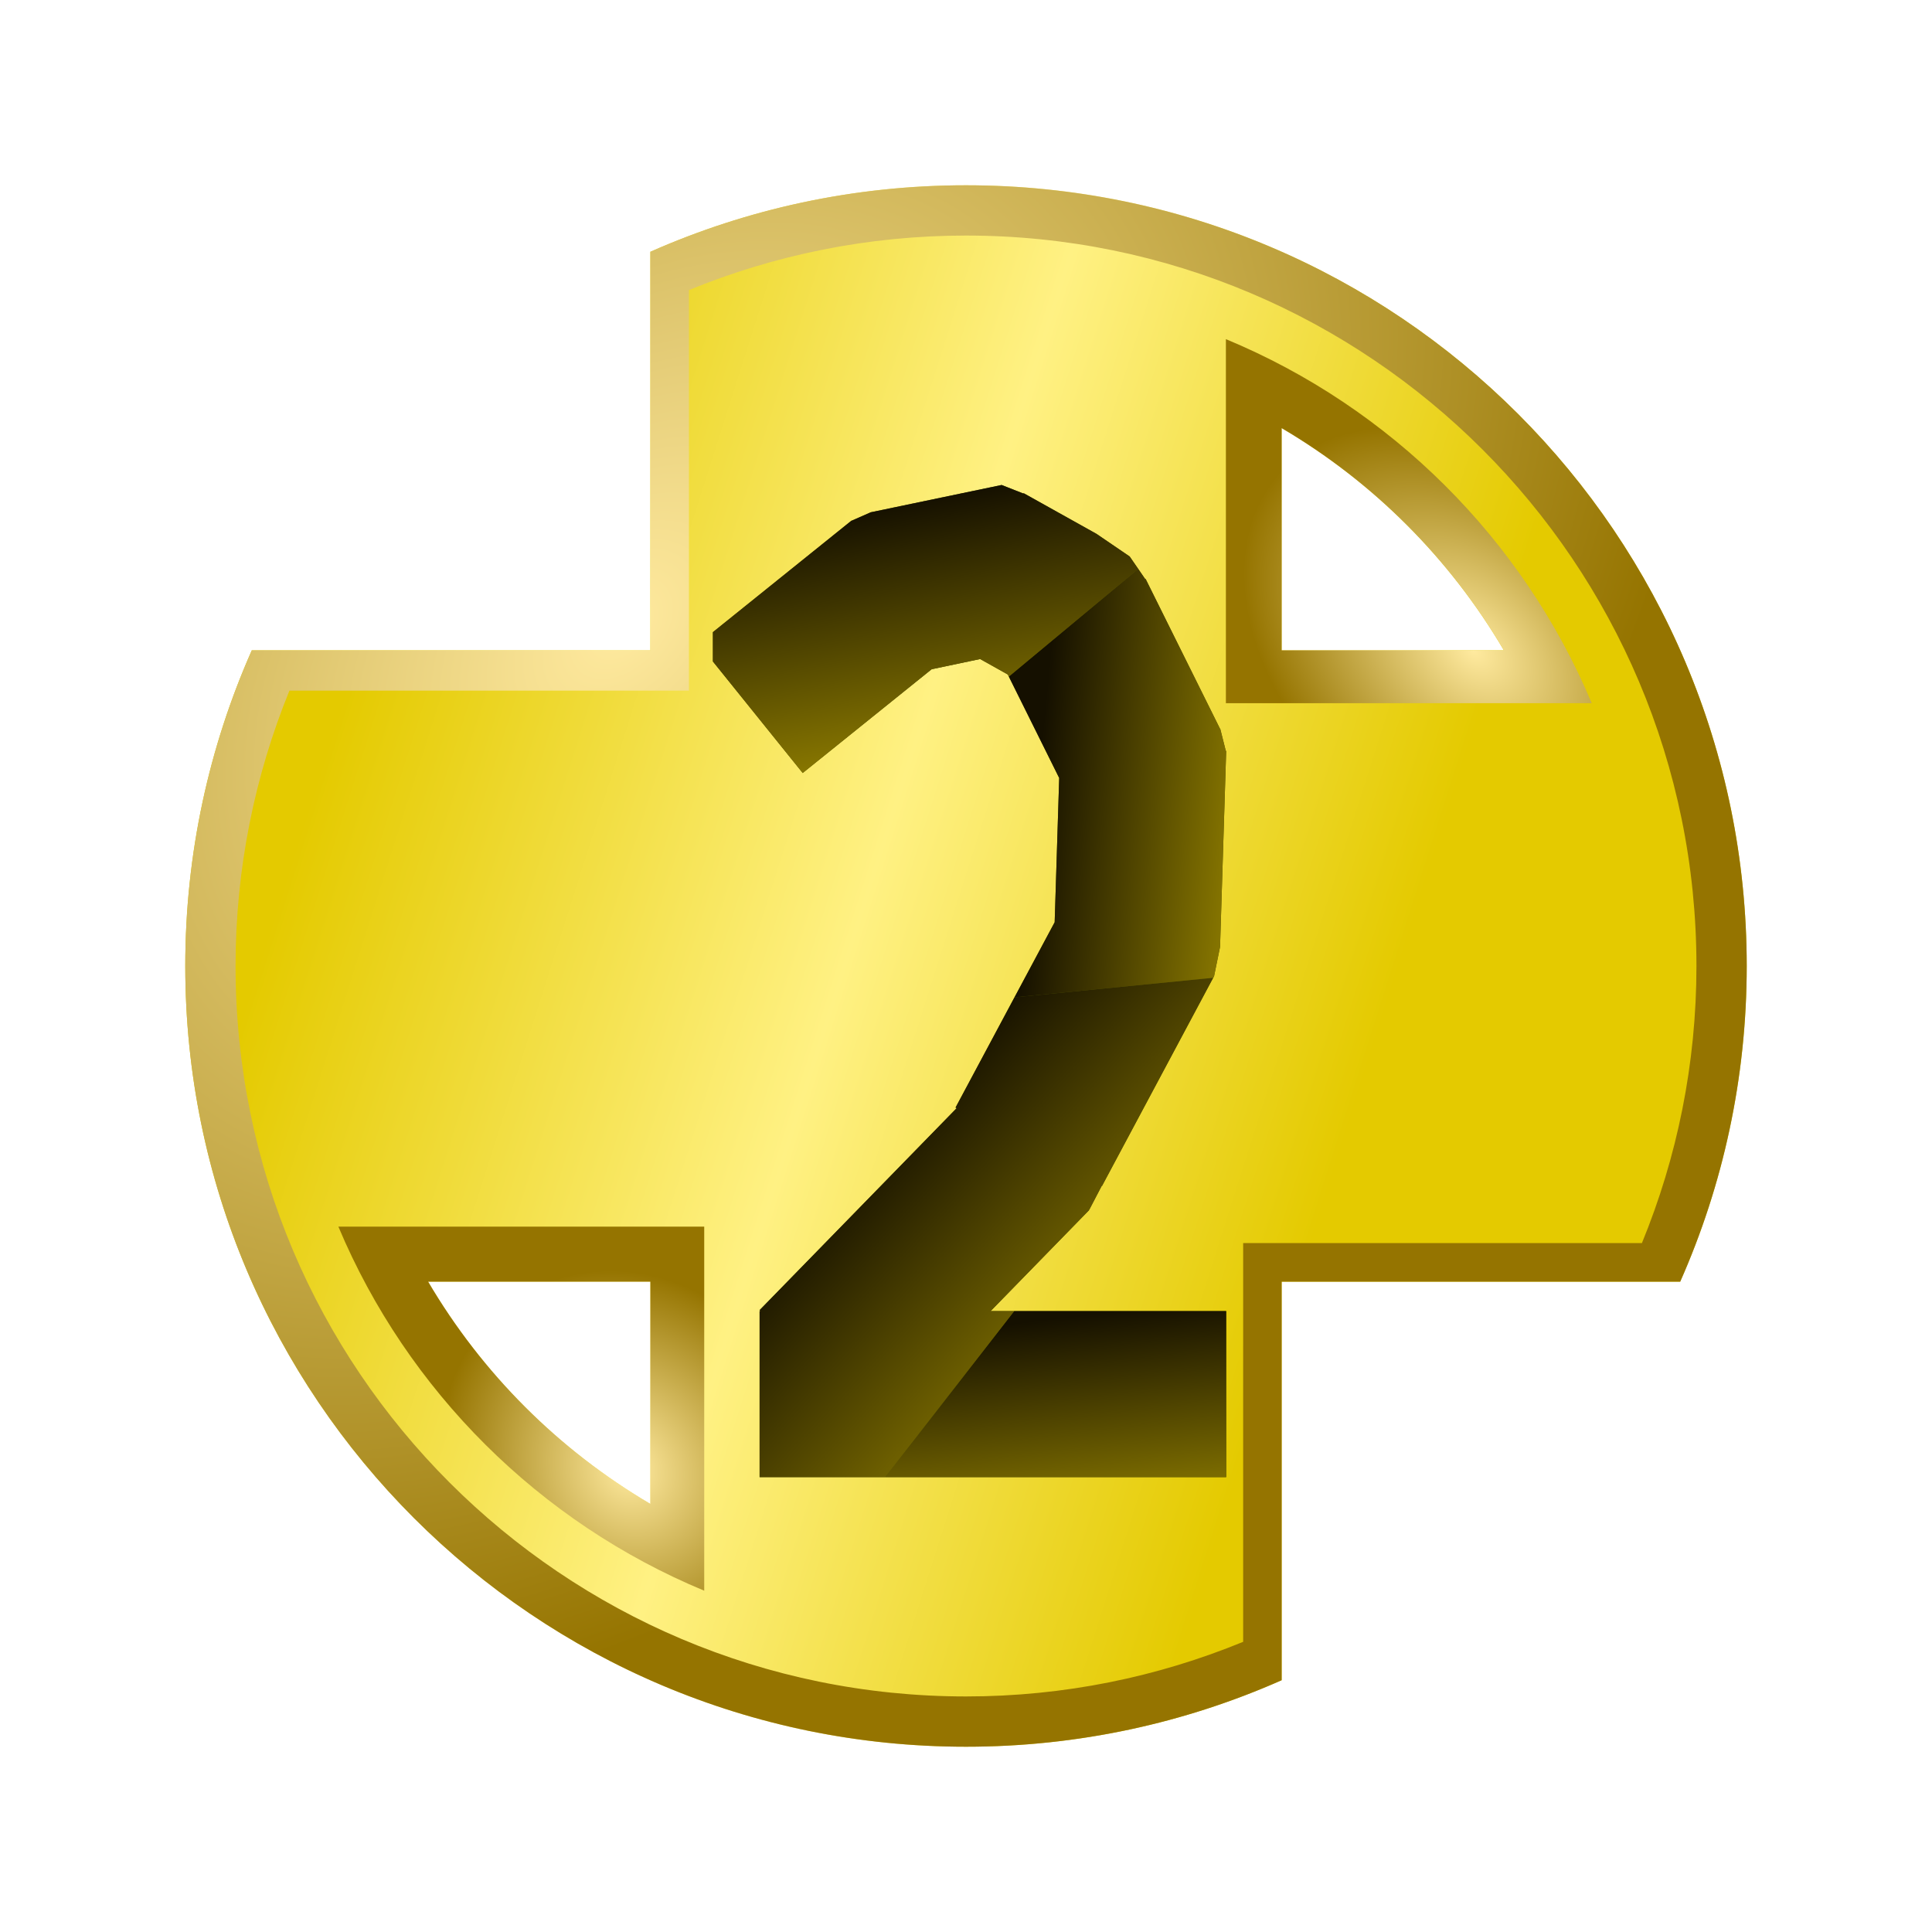
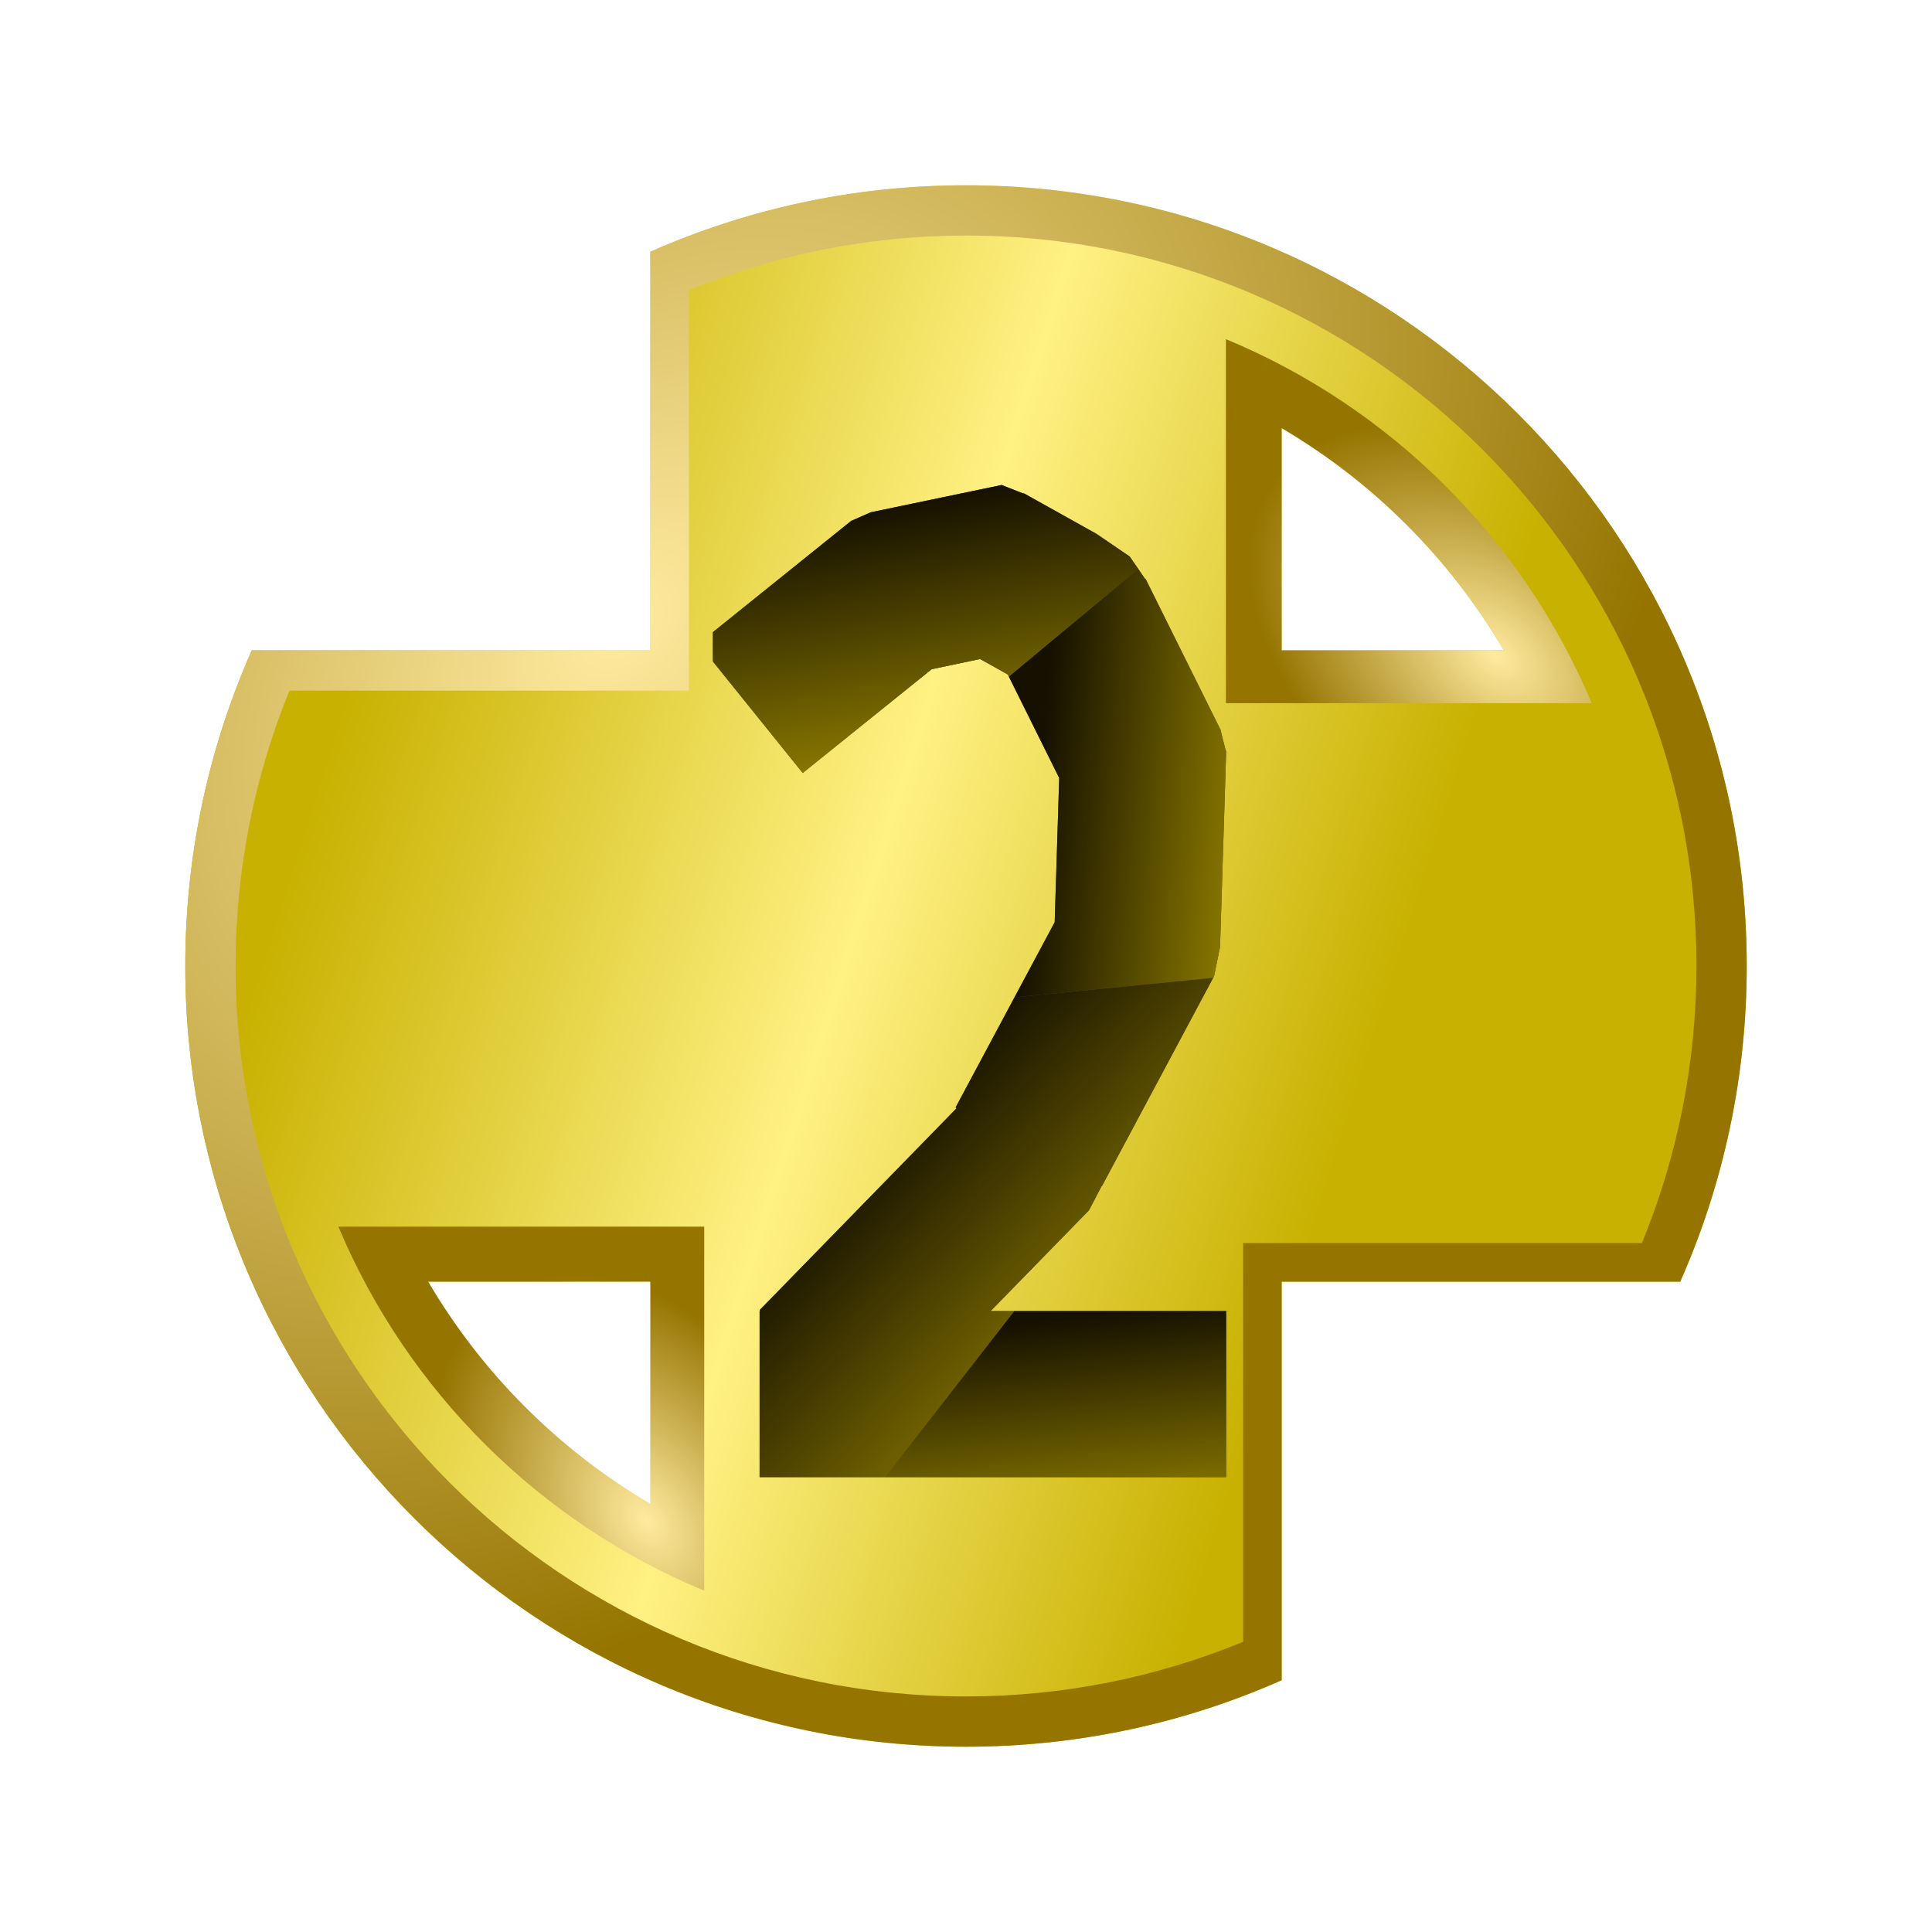
<svg xmlns="http://www.w3.org/2000/svg" xmlns:xlink="http://www.w3.org/1999/xlink" width="640" height="640" id="svg2" version="1.1">
  <defs id="defs4">
    <linearGradient id="linearGradient5065">
-       <stop style="stop-color:#e4ca00;stop-opacity:1;" offset="0" id="stop5067" />
+       <stop style="stop-color:#c8b100;stop-opacity:1;" offset="0" id="stop5067" />
      <stop id="stop5073" offset="0.514" style="stop-color:#fff183;stop-opacity:1;" />
-       <stop style="stop-color:#e4ca00;stop-opacity:1;" offset="1" id="stop5069" />
+       <stop style="stop-color:#c8b100;stop-opacity:1;" offset="1" id="stop5069" />
    </linearGradient>
    <linearGradient id="linearGradient5057">
      <stop style="stop-color:#fff69f;stop-opacity:1;" offset="0" id="stop5059" />
      <stop style="stop-color:#625900;stop-opacity:1;" offset="1" id="stop5061" />
    </linearGradient>
    <linearGradient id="linearGradient4930">
      <stop style="stop-color:#928000;stop-opacity:1;" offset="0" id="stop4932" />
      <stop style="stop-color:#151000;stop-opacity:1;" offset="1" id="stop4934" />
    </linearGradient>
    <linearGradient xlink:href="#linearGradient4930" id="linearGradient4936" x1="270.501" y1="262.908" x2="253.824" y2="175.024" gradientUnits="userSpaceOnUse" />
    <linearGradient xlink:href="#linearGradient4930" id="linearGradient4944" x1="415" y1="278.615" x2="342.548" y2="271.544" gradientUnits="userSpaceOnUse" />
    <linearGradient xlink:href="#linearGradient4930" id="linearGradient4952" x1="371.833" y1="450.046" x2="289.748" y2="375.295" gradientUnits="userSpaceOnUse" />
    <linearGradient xlink:href="#linearGradient4930" id="linearGradient4960" x1="377.061" y1="505.249" x2="368.812" y2="434.538" gradientUnits="userSpaceOnUse" />
-     <radialGradient xlink:href="#linearGradient5057" id="radialGradient5063" cx="190.468" cy="633.032" fx="190.468" fy="633.032" r="258.625" gradientUnits="userSpaceOnUse" gradientTransform="matrix(0.7880075,0.784273,-1.163413,1.168953,792.2399,-269.1279)" />
    <linearGradient xlink:href="#linearGradient5065" id="linearGradient5071" x1="114.913" y1="227.066" x2="458.417" y2="336.162" gradientUnits="userSpaceOnUse" gradientTransform="translate(0,412.3622)" />
    <radialGradient xlink:href="#linearGradient5057-7" id="radialGradient5063-8" cx="190.468" cy="633.032" fx="190.468" fy="633.032" r="258.625" gradientUnits="userSpaceOnUse" gradientTransform="matrix(0.7880075,0.784273,-1.163413,1.168953,792.2399,-269.1279)" />
    <linearGradient id="linearGradient5057-7">
      <stop style="stop-color:#fff69f;stop-opacity:1;" offset="0" id="stop5059-8" />
      <stop style="stop-color:#625900;stop-opacity:1;" offset="1" id="stop5061-1" />
    </linearGradient>
-     <radialGradient r="258.625" fy="633.032" fx="190.468" cy="633.032" cx="190.468" gradientTransform="matrix(0.7880075,0.784273,-1.163413,1.168953,358.0927,-962.5308)" gradientUnits="userSpaceOnUse" id="radialGradient5091" xlink:href="#linearGradient5057-7" />
    <radialGradient xlink:href="#linearGradient5057-0" id="radialGradient5063-6" cx="190.468" cy="633.032" fx="190.468" fy="633.032" r="258.625" gradientUnits="userSpaceOnUse" gradientTransform="matrix(0.7880075,0.784273,-1.163413,1.168953,792.2399,-269.1279)" />
    <linearGradient id="linearGradient5057-0">
      <stop style="stop-color:#ffea9f;stop-opacity:1;" offset="0" id="stop5059-9" />
      <stop style="stop-color:#957400;stop-opacity:1;" offset="1" id="stop5061-5" />
    </linearGradient>
    <radialGradient r="258.625" fy="633.032" fx="190.468" cy="633.032" cx="190.468" gradientTransform="matrix(0.7880075,0.784273,-1.163413,1.168953,792.2399,-681.4901)" gradientUnits="userSpaceOnUse" id="radialGradient5091-8" xlink:href="#linearGradient5057-0" />
    <linearGradient xlink:href="#linearGradient5065-0" id="linearGradient5071-9" x1="114.913" y1="227.066" x2="458.417" y2="336.162" gradientUnits="userSpaceOnUse" />
    <linearGradient id="linearGradient5065-0">
      <stop style="stop-color:#e4ca00;stop-opacity:1;" offset="0" id="stop5067-0" />
      <stop id="stop5073-0" offset="0.514" style="stop-color:#fff183;stop-opacity:1;" />
      <stop style="stop-color:#e4ca00;stop-opacity:1;" offset="1" id="stop5069-7" />
    </linearGradient>
-     <linearGradient gradientTransform="translate(0,412.3622)" y2="336.162" x2="458.417" y1="227.066" x1="114.913" gradientUnits="userSpaceOnUse" id="linearGradient5145" xlink:href="#linearGradient5065-0" />
    <linearGradient xlink:href="#linearGradient5065-2" id="linearGradient5071-5" x1="114.913" y1="227.066" x2="458.417" y2="336.162" gradientUnits="userSpaceOnUse" gradientTransform="translate(0,412.3622)" />
    <linearGradient id="linearGradient5065-2">
      <stop style="stop-color:#e4ca00;stop-opacity:1;" offset="0" id="stop5067-1" />
      <stop id="stop5073-4" offset="0.514" style="stop-color:#fff183;stop-opacity:1;" />
      <stop style="stop-color:#e4ca00;stop-opacity:1;" offset="1" id="stop5069-8" />
    </linearGradient>
-     <linearGradient y2="336.162" x2="458.417" y1="227.066" x1="114.913" gradientTransform="translate(0,412.3622)" gradientUnits="userSpaceOnUse" id="linearGradient5217" xlink:href="#linearGradient5065-2" />
    <linearGradient xlink:href="#linearGradient5065-6" id="linearGradient5071-4" x1="114.913" y1="227.066" x2="458.417" y2="336.162" gradientUnits="userSpaceOnUse" gradientTransform="translate(0,412.3622)" />
    <linearGradient id="linearGradient5065-6">
      <stop style="stop-color:#e4ca00;stop-opacity:1;" offset="0" id="stop5067-8" />
      <stop id="stop5073-9" offset="0.514" style="stop-color:#fff183;stop-opacity:1;" />
      <stop style="stop-color:#e4ca00;stop-opacity:1;" offset="1" id="stop5069-83" />
    </linearGradient>
-     <linearGradient y2="336.162" x2="458.417" y1="227.066" x1="114.913" gradientTransform="translate(0,412.3622)" gradientUnits="userSpaceOnUse" id="linearGradient5255" xlink:href="#linearGradient5065-6" />
-     <radialGradient xlink:href="#linearGradient5057-0" id="radialGradient5304" cx="488.116" cy="215.709" fx="488.116" fy="215.709" r="60.594" gradientTransform="matrix(0.6753488,-0.7374984,1.06093,0.9715244,-70.38441,365.9163)" gradientUnits="userSpaceOnUse" />
-     <radialGradient xlink:href="#linearGradient5057-0" id="radialGradient5314" cx="208.402" cy="486.739" fx="208.402" fy="486.739" r="60.594" gradientTransform="matrix(0.8492289,-0.5280248,0.5894054,0.9479481,-255.4657,135.2785)" gradientUnits="userSpaceOnUse" />
+     <radialGradient xlink:href="#linearGradient5057-0" id="radialGradient5304" cx="491.886" cy="220.041" fx="491.886" fy="220.041" r="60.594" gradientTransform="matrix(0.6450522,-0.7641385,1.178811,0.9951006,-81.42065,373.8324)" gradientUnits="userSpaceOnUse" />
+     <radialGradient xlink:href="#linearGradient5057-0" id="radialGradient5314" cx="204.203" cy="502.484" fx="204.203" fy="502.484" r="60.594" gradientTransform="matrix(0.8379671,-0.5457207,0.8015914,1.230863,-359.7861,-3.268085)" gradientUnits="userSpaceOnUse" />
  </defs>
  <g id="layer1" transform="translate(0,-412.3622)" style="display:inline">
    <path style="fill:url(#linearGradient5071);fill-opacity:1;stroke:none" d="m 320,473.737 c -37.218,0 -72.587,7.878 -104.562,22.031 l 0,132.031 -132.031,0 C 69.253,659.776 61.375,695.144 61.375,732.362 c 0,142.837 115.788,258.625 258.625,258.625 37.218,0 72.587,-7.878 104.562,-22.031 l 0,-132.031 132.031,0 c 14.153,-31.976 22.031,-67.344 22.031,-104.562 0,-142.837 -115.788,-258.625 -258.625,-258.625 z m 104.562,80.438 c 30.365,17.858 55.767,43.26 73.625,73.625 l -73.625,0 0,-73.625 z m -282.75,282.75 73.625,0 0,73.625 c -30.365,-17.858 -55.767,-43.26 -73.625,-73.625 z" id="path2986-1" />
  </g>
  <g id="layer5" style="display:inline">
    <path style="fill:url(#radialGradient5091-8);fill-opacity:1;stroke:none;display:inline" d="m 320,61.375 c -37.218,0 -72.587,7.878 -104.562,22.031 l 0,132.031 -132.031,0 C 69.253,247.413 61.375,282.782 61.375,320 c 0,142.837 115.788,258.625 258.625,258.625 37.218,0 72.587,-7.878 104.562,-22.031 l 0,-132.031 132.031,0 C 570.747,392.587 578.625,357.218 578.625,320 578.625,177.163 462.837,61.375 320,61.375 z m 0,16.656 c 133.631,0 241.969,108.337 241.969,241.969 0,32.5 -6.438,63.472 -18.062,91.781 l -132.094,0 0,132.094 C 383.493,555.509 352.514,561.969 320,561.969 186.369,561.969 78.031,453.631 78.031,320 c 0,-32.276 6.372,-63.066 17.844,-91.219 l 132.344,0 0,-132.688 C 256.522,84.478 287.51,78.031 320,78.031 z" id="path2986-1-7" />
    <path style="fill:url(#radialGradient5304);fill-opacity:1;stroke:none;display:inline" d="m 406.094,112.344 0,120.594 121.188,0 c -22.893,-54.447 -66.614,-97.944 -121.188,-120.594 z m 18.469,29.469 c 30.365,17.858 55.767,43.26 73.625,73.625 l -73.625,0 0,-73.625 z" id="path5171" />
    <path style="fill:url(#radialGradient5314);fill-opacity:1;stroke:none;display:inline" d="m 112.094,406.344 c 22.893,54.447 66.614,97.944 121.188,120.594 l 0,-120.594 -121.188,0 z m 29.719,18.219 73.625,0 0,73.625 c -30.365,-17.858 -55.767,-43.26 -73.625,-73.625 z" id="path5171-5" />
  </g>
  <g id="layer3" style="display:inline">
    <path style="fill:#505000;fill-opacity:1;stroke:none" d="m 331.812,160.656 -43.438,9.062 0.031,0.094 -0.062,-0.062 -6.25,2.75 -0.031,-0.031 -45.906,36.938 0,9.719 29.75,36.938 42.719,-34.375 16.062,-3.375 9.156,5.125 17.031,34.281 -1.5,47.781 -32.844,61.406 0.375,0.188 L 251.625,434 l 0.312,0.312 -0.312,0 0,55 154.562,0 0,-55 -78.031,0 32.656,-33.469 -0.156,-0.156 0.188,0.031 4.125,-7.906 0.094,0.031 37.125,-69.5 0,-0.031 1.969,-9.625 2.031,-64.938 -0.125,0 -1.844,-7.312 -0.062,0 -24.656,-49.656 -0.125,0.062 -5.156,-7.5 -11,-7.5 -24.125,-13.469 -0.062,0.125 -7.156,-2.812 0,-0.031 -0.031,0 -0.031,0 z" id="rect3221-7" />
  </g>
  <g id="layer4" style="display:inline">
    <path style="fill:url(#linearGradient4960);fill-opacity:1;stroke:none" d="m 335.969,434.312 -42.75,55 112.969,0 0,-55 -70.219,0 z" id="rect4828" />
    <path style="fill:url(#linearGradient4952);fill-opacity:1;stroke:none" d="m 401.875,323.906 -65.812,6.469 -19.531,36.531 0.375,0.188 L 251.625,434 l 0.312,0.312 -0.312,0 0,55 41.594,0 42.75,-55 -7.812,0 32.656,-33.469 -0.156,-0.156 0.188,0.031 4.125,-7.906 0.094,0.031 36.812,-68.938 z" id="rect4826" />
    <path style="fill:url(#linearGradient4944);fill-opacity:1;stroke:none" d="m 377.062,188.469 -42.875,35.656 16.688,33.594 -1.5,47.781 -13.312,24.875 65.812,-6.469 0.312,-0.562 0,-0.031 1.969,-9.625 2.031,-64.938 -0.125,0 -1.844,-7.312 -0.062,0 L 379.5,191.781 l -0.125,0.062 -2.312,-3.375 z" id="rect4824" />
    <path style="fill:url(#linearGradient4936);fill-opacity:1;stroke:none" d="m 331.812,160.656 -43.438,9.062 0.031,0.094 -0.062,-0.062 -6.25,2.75 -0.031,-0.031 -45.906,36.938 0,9.719 29.75,36.938 42.719,-34.375 16.062,-3.375 9.156,5.125 0.344,0.688 42.875,-35.656 -2.844,-4.125 -11,-7.5 -24.125,-13.469 -0.062,0.125 -7.156,-2.812 0,-0.031 -0.031,0 -0.031,0 z" id="rect4822" />
  </g>
  <g id="layer2" style="display:none">
    <path style="fill:#ffff00;fill-opacity:1;stroke:none" id="path2986" d="m 744.482,366.754 a 322.744,322.744 0 1 1 -645.487,0 322.744,322.744 0 1 1 645.487,0 z" transform="matrix(0.8013441,0,0,0.8013441,-17.9578,26.10407)" />
    <rect style="fill:#00ff00;fill-opacity:1;stroke:none" id="rect3061-9" width="209.102" height="688.924" x="215.449" y="-18.619" />
    <rect style="fill:#00ff00;fill-opacity:1;stroke:none" id="rect3061-0-4" width="209.102" height="700.036" x="-424.551" y="-22.223" transform="matrix(0,-1,1,0,0,0)" />
    <path style="fill:#00ffff;fill-opacity:1;stroke:none" id="path3138" d="m 638.416,405.14 a 230.82,230.82 0 1 1 -461.64,0 230.82,230.82 0 1 1 461.64,0 z" transform="matrix(0.8949672,0,0,0.8949672,-44.78554,-42.58658)" />
    <rect style="fill:#808000;fill-opacity:1;stroke:none" id="rect3221-7-7" width="78.792" height="55" x="-170.033" y="447.527" transform="matrix(0.4713732,-0.8819338,0.8819338,0.4713732,0,0)" />
    <rect style="fill:#808000;fill-opacity:1;stroke:none" id="rect3221-1-9" width="100" height="55" x="-131.948" y="477.57" transform="matrix(0.6984636,-0.7156456,0.7156456,0.6984636,0,0)" />
    <rect style="fill:#808000;fill-opacity:1;stroke:none" id="rect3221-2-54" width="65" height="55" x="229.905" y="-411.624" transform="matrix(-0.03146059,0.999505,-0.999505,-0.03146059,0,0)" />
    <rect style="fill:#808000;fill-opacity:1;stroke:none" id="rect3221-2-8-3" width="44.447" height="55" x="371.001" y="-27.356" transform="matrix(0.8725695,0.48849,-0.48849,0.8725695,0,0)" />
    <rect style="fill:#808000;fill-opacity:1;stroke:none" id="rect3221-2-5-1" width="44.447" height="55" x="246.923" y="218.714" transform="matrix(0.9789503,-0.2040985,0.2040985,0.9789503,0,0)" />
    <rect style="fill:#808000;fill-opacity:1;stroke:none" id="rect3221-2-7-2" width="65" height="55" x="48.885" y="305.252" transform="matrix(0.7791828,-0.6267968,0.6267968,0.7791828,0,0)" />
    <rect style="fill:#808000;fill-opacity:1;stroke:none" id="rect3221-18-3" width="55.558" height="55" x="334.471" y="-255.24" transform="matrix(0.4453612,0.895351,-0.895351,0.4453612,0,0)" />
    <rect style="fill:#808000;fill-opacity:1;stroke:none" id="rect3221-18-2-3" width="154.563" height="55" x="249.625" y="428.297" />
    <path style="fill:none;stroke:#000000;stroke-width:1px;stroke-linecap:butt;stroke-linejoin:miter;stroke-opacity:1" d="m 363.125,386.518 -4.286,8.214 -17.321,-1.875 -13.571,-20.982 15.268,-9.821 18.393,18.482 z" id="path4211-4" />
    <path style="fill:none;stroke:#000000;stroke-width:1px;stroke-linecap:butt;stroke-linejoin:miter;stroke-opacity:1" d="m 402.143,307.679 -1.964,9.643 -6.429,2.232 -20.893,-11.964 4.107,-8.929 22.321,5.536 z" id="path4213-1" />
    <path style="fill:none;stroke:#000000;stroke-width:1px;stroke-linecap:butt;stroke-linejoin:miter;stroke-opacity:1" d="m 402.232,235.446 1.875,7.411 -7.857,5.804 -12.5,-2.321 L 382.5,234.196 398.482,235 z" id="path4215-1" />
    <path style="fill:none;stroke:#000000;stroke-width:1px;stroke-linecap:butt;stroke-linejoin:miter;stroke-opacity:1" d="m 375.714,179.018 1.696,6.964 -4.018,9.464 -7.321,-0.536 -1.786,-12.232 z" id="path4217-3" />
    <path style="fill:none;stroke:#000000;stroke-width:1px;stroke-linecap:butt;stroke-linejoin:miter;stroke-opacity:1" d="m 329.821,154.643 7.232,2.857 0.089,10.268 -8.125,5.625 -4.821,-9.554 z" id="path4219-8" />
    <path style="fill:none;stroke:#000000;stroke-width:1px;stroke-linecap:butt;stroke-linejoin:miter;stroke-opacity:1" d="m 280,166.518 6.339,-2.768 7.232,8.393 0.179,10.982 -6.875,2.321 -7.679,-12.054 z" id="path4221-7" />
    <path style="fill:#808000;fill-opacity:1;stroke:none" d="m 331.812,160.656 -43.438,9.062 0.031,0.094 -0.062,-0.062 -6.25,2.75 -0.031,-0.031 -50.656,40.75 34.5,42.844 42.719,-34.375 16.062,-3.375 9.156,5.125 17.031,34.281 -1.5,47.781 -32.844,61.406 0.375,0.188 L 251.625,434 l 0.312,0.312 -0.312,0 0,55 154.562,0 0,-55 -78.031,0 32.656,-33.469 -0.156,-0.156 0.188,0.031 4.125,-7.906 0.094,0.031 37.125,-69.5 -0.031,-0.031 0.031,0 1.969,-9.625 2.031,-64.938 -0.125,0 -1.844,-7.312 -0.062,0 -24.656,-49.656 -0.125,0.062 -5.165,-7.487 -10.978,-7.509 -24.138,-13.473 -0.062,0.125 -7.156,-2.812 0,-0.031 -0.031,0 z" id="rect3221-7-4" />
    <path style="fill:#ff00ff;fill-opacity:1;stroke:none;display:inline" d="m 320,78.031 c -32.49,0 -63.478,6.447 -91.781,18.062 l 0,132.688 -132.344,0 C 84.403,256.934 78.031,287.724 78.031,320 c 0,133.631 108.337,241.969 241.969,241.969 32.514,0 63.493,-6.46 91.812,-18.094 l 0,-132.094 132.094,0 C 555.53,383.472 561.969,352.5 561.969,320 561.969,186.369 453.631,78.031 320,78.031 z m 97.812,75.25 c 28.408,16.707 52.199,40.498 68.906,68.906 l -68.906,0 0,-68.906 z m -264.531,264.531 68.906,0 0,68.906 c -28.408,-16.707 -52.199,-40.498 -68.906,-68.906 z" id="path2986-1-2-6" />
  </g>
</svg>
